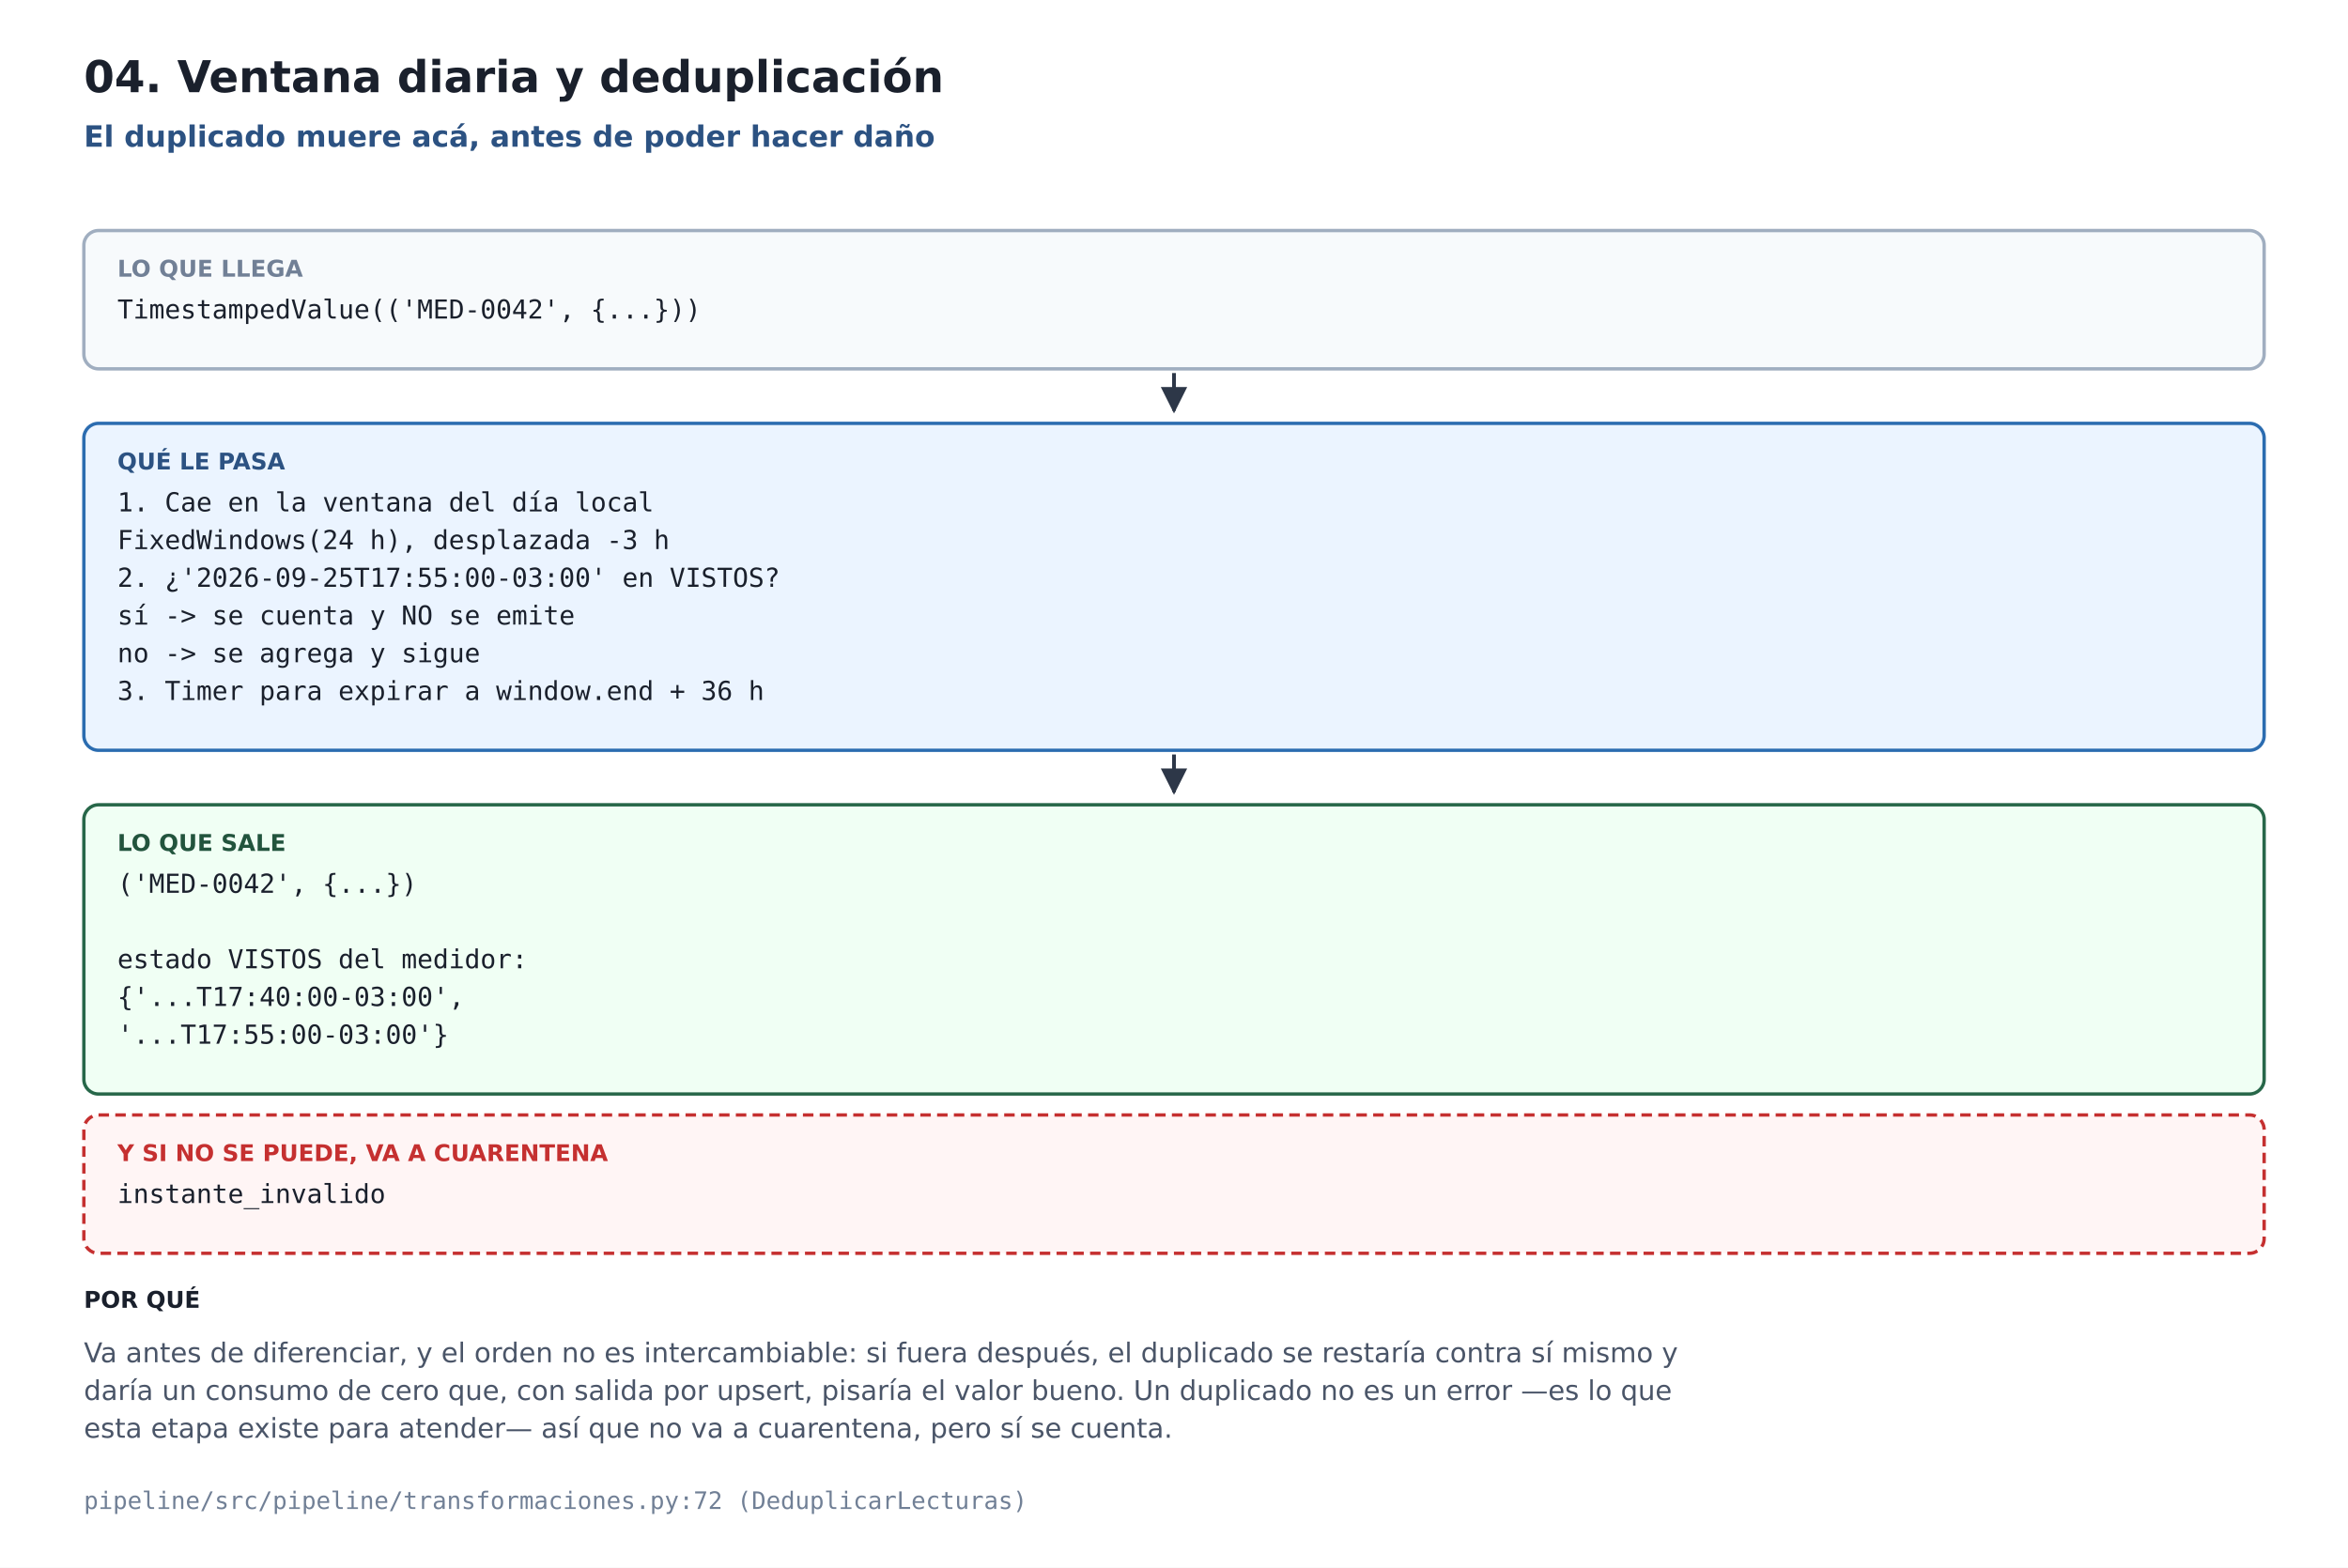
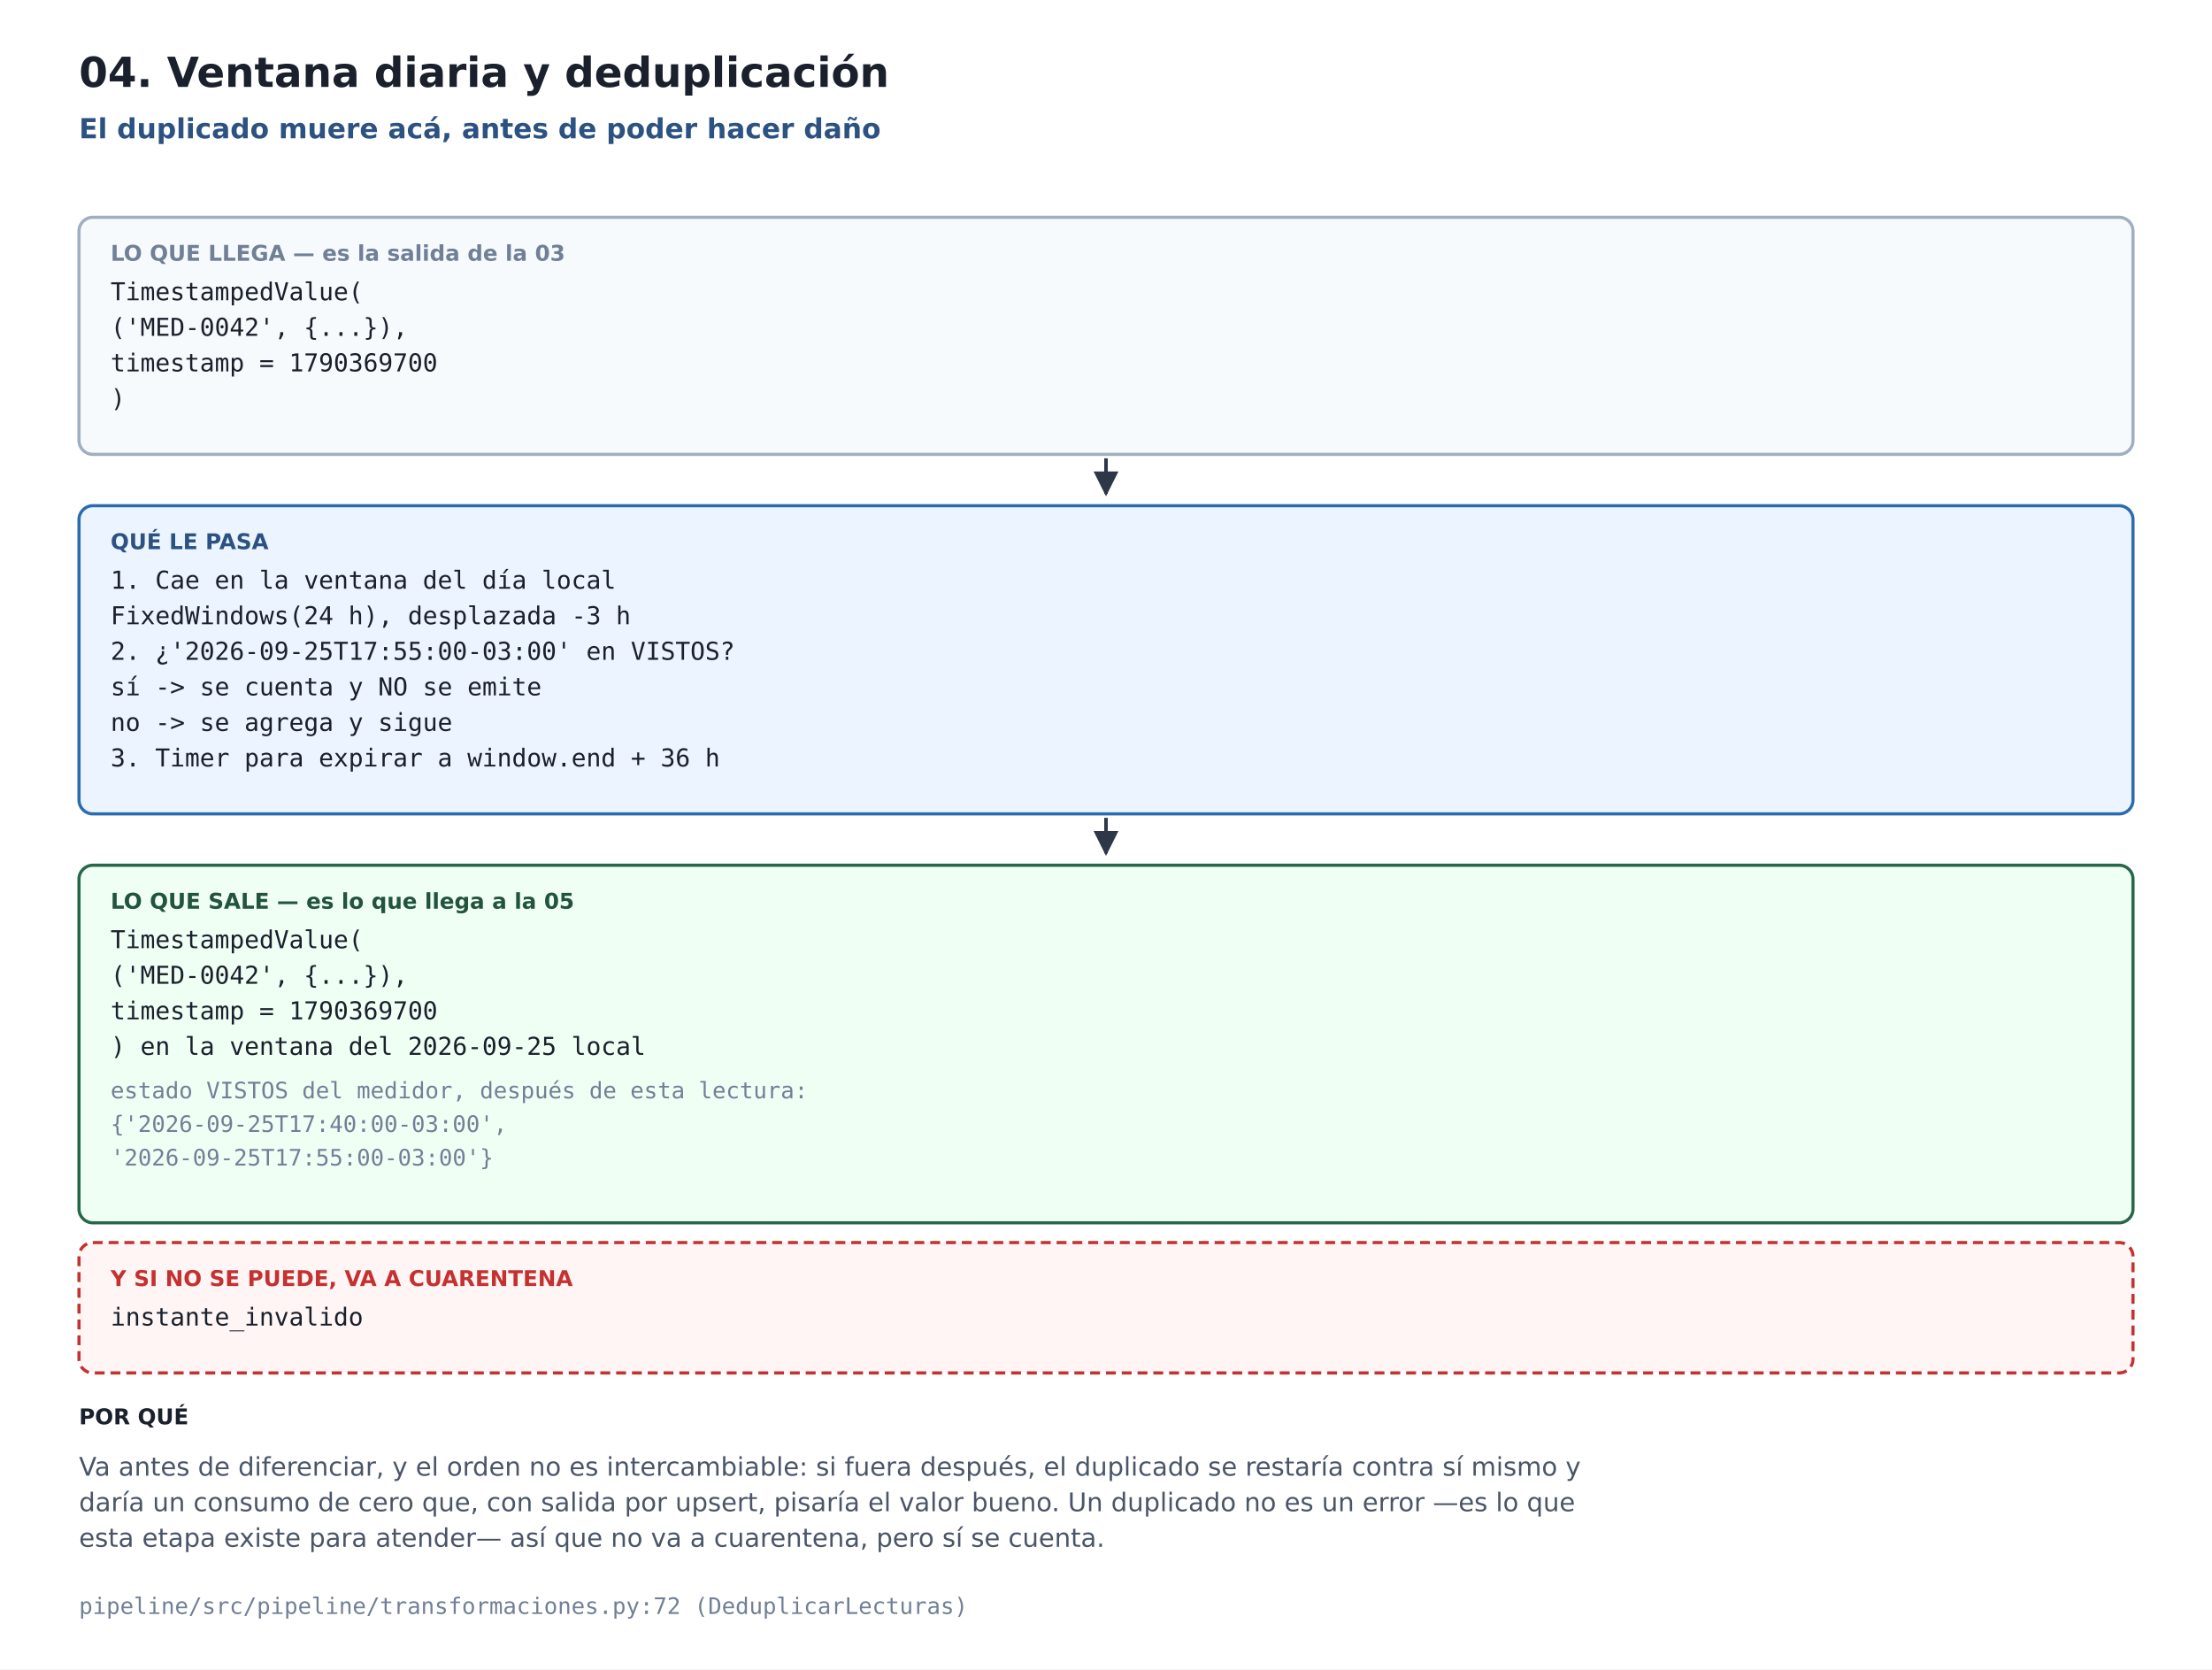
- <svg xmlns="http://www.w3.org/2000/svg" viewBox="0 0 1120 748" width="1120" height="748" font-family="'DejaVu Sans','Helvetica Neue',Arial,sans-serif">
+ <svg xmlns="http://www.w3.org/2000/svg" viewBox="0 0 1120 845" width="1120" height="845" font-family="'DejaVu Sans','Helvetica Neue',Arial,sans-serif">
  <defs>
    <marker id="fl" viewBox="0 0 10 10" refX="9" refY="5" markerWidth="7" markerHeight="7" orient="auto-start-reverse">
      <path d="M 0 0 L 10 5 L 0 10 z" fill="#2d3748" />
    </marker>
    <marker id="flr" viewBox="0 0 10 10" refX="9" refY="5" markerWidth="7" markerHeight="7" orient="auto-start-reverse">
      <path d="M 0 0 L 10 5 L 0 10 z" fill="#c53030" />
    </marker>
  </defs>
-   <rect width="1120" height="748" fill="#ffffff" />
+   <rect width="1120" height="845" fill="#ffffff" />
  <text x="40" y="44" font-family="'DejaVu Sans','Helvetica Neue',Arial,sans-serif" font-size="21" fill="#1a202c" font-weight="600" text-anchor="start">04. Ventana diaria y deduplicación</text>
  <text x="40" y="70" font-family="'DejaVu Sans','Helvetica Neue',Arial,sans-serif" font-size="14" fill="#2c5282" font-weight="600" text-anchor="start">El duplicado muere acá, antes de poder hacer daño</text>
-   <rect x="40" y="110" width="1040" height="66" rx="7" fill="#f7fafc" stroke="#a0aec0" stroke-width="1.6" />
-   <text x="56" y="132" font-family="'DejaVu Sans','Helvetica Neue',Arial,sans-serif" font-size="11" fill="#718096" font-weight="700" text-anchor="start">LO QUE LLEGA</text>
-   <text x="56" y="152" font-family="'DejaVu Sans Mono','Menlo',monospace" font-size="12.5" fill="#1a202c" font-weight="normal" text-anchor="start">TimestampedValue(('MED-0042', {...}))</text>
-   <line x1="560" y1="178" x2="560" y2="196" stroke="#2d3748" stroke-width="1.8" marker-end="url(#fl)" />
-   <rect x="40" y="202" width="1040" height="156" rx="7" fill="#ebf4ff" stroke="#2b6cb0" stroke-width="1.6" />
-   <text x="56" y="224" font-family="'DejaVu Sans','Helvetica Neue',Arial,sans-serif" font-size="11" fill="#2c5282" font-weight="700" text-anchor="start">QUÉ LE PASA</text>
-   <text x="56" y="244" font-family="'DejaVu Sans Mono','Menlo',monospace" font-size="12.5" fill="#1a202c" font-weight="normal" text-anchor="start">1. Cae en la ventana del día local</text>
-   <text x="56" y="262" font-family="'DejaVu Sans Mono','Menlo',monospace" font-size="12.5" fill="#1a202c" font-weight="normal" text-anchor="start">   FixedWindows(24 h), desplazada -3 h</text>
-   <text x="56" y="280" font-family="'DejaVu Sans Mono','Menlo',monospace" font-size="12.5" fill="#1a202c" font-weight="normal" text-anchor="start">2. ¿'2026-09-25T17:55:00-03:00' en VISTOS?</text>
-   <text x="56" y="298" font-family="'DejaVu Sans Mono','Menlo',monospace" font-size="12.5" fill="#1a202c" font-weight="normal" text-anchor="start">   sí -&gt; se cuenta y NO se emite</text>
-   <text x="56" y="316" font-family="'DejaVu Sans Mono','Menlo',monospace" font-size="12.5" fill="#1a202c" font-weight="normal" text-anchor="start">   no -&gt; se agrega y sigue</text>
-   <text x="56" y="334" font-family="'DejaVu Sans Mono','Menlo',monospace" font-size="12.5" fill="#1a202c" font-weight="normal" text-anchor="start">3. Timer para expirar a window.end + 36 h</text>
-   <line x1="560" y1="360" x2="560" y2="378" stroke="#2d3748" stroke-width="1.8" marker-end="url(#fl)" />
-   <rect x="40" y="384" width="1040" height="138" rx="7" fill="#f0fff4" stroke="#276749" stroke-width="1.6" />
-   <text x="56" y="406" font-family="'DejaVu Sans','Helvetica Neue',Arial,sans-serif" font-size="11" fill="#22543d" font-weight="700" text-anchor="start">LO QUE SALE</text>
-   <text x="56" y="426" font-family="'DejaVu Sans Mono','Menlo',monospace" font-size="12.5" fill="#1a202c" font-weight="normal" text-anchor="start">('MED-0042', {...})</text>
-   <text x="56" y="444" font-family="'DejaVu Sans Mono','Menlo',monospace" font-size="12.5" fill="#1a202c" font-weight="normal" text-anchor="start" />
-   <text x="56" y="462" font-family="'DejaVu Sans Mono','Menlo',monospace" font-size="12.5" fill="#1a202c" font-weight="normal" text-anchor="start">estado VISTOS del medidor:</text>
-   <text x="56" y="480" font-family="'DejaVu Sans Mono','Menlo',monospace" font-size="12.5" fill="#1a202c" font-weight="normal" text-anchor="start">  {'...T17:40:00-03:00',</text>
-   <text x="56" y="498" font-family="'DejaVu Sans Mono','Menlo',monospace" font-size="12.5" fill="#1a202c" font-weight="normal" text-anchor="start">   '...T17:55:00-03:00'}</text>
-   <rect x="40" y="532" width="1040" height="66" rx="7" fill="#fff5f5" stroke="#c53030" stroke-width="1.6" stroke-dasharray="5 3" />
-   <text x="56" y="554" font-family="'DejaVu Sans','Helvetica Neue',Arial,sans-serif" font-size="11" fill="#c53030" font-weight="700" text-anchor="start">Y SI NO SE PUEDE, VA A CUARENTENA</text>
-   <text x="56" y="574" font-family="'DejaVu Sans Mono','Menlo',monospace" font-size="12.5" fill="#1a202c" font-weight="normal" text-anchor="start">instante_invalido</text>
-   <text x="40" y="624" font-family="'DejaVu Sans','Helvetica Neue',Arial,sans-serif" font-size="11" fill="#1a202c" font-weight="700" text-anchor="start">POR QUÉ</text>
-   <text x="40" y="650" font-family="'DejaVu Sans','Helvetica Neue',Arial,sans-serif" font-size="13" fill="#4a5568" font-weight="normal" text-anchor="start">Va antes de diferenciar, y el orden no es intercambiable: si fuera después, el duplicado se restaría contra sí mismo y</text>
-   <text x="40" y="668" font-family="'DejaVu Sans','Helvetica Neue',Arial,sans-serif" font-size="13" fill="#4a5568" font-weight="normal" text-anchor="start">daría un consumo de cero que, con salida por upsert, pisaría el valor bueno. Un duplicado no es un error —es lo que</text>
-   <text x="40" y="686" font-family="'DejaVu Sans','Helvetica Neue',Arial,sans-serif" font-size="13" fill="#4a5568" font-weight="normal" text-anchor="start">esta etapa existe para atender— así que no va a cuarentena, pero sí se cuenta.</text>
-   <text x="40" y="720" font-family="'DejaVu Sans Mono','Menlo',monospace" font-size="11.5" fill="#718096" font-weight="normal" text-anchor="start">pipeline/src/pipeline/transformaciones.py:72 (DeduplicarLecturas)</text>
+   <rect x="40" y="110" width="1040" height="120" rx="7" fill="#f7fafc" stroke="#a0aec0" stroke-width="1.6" />
+   <text x="56" y="132" font-family="'DejaVu Sans','Helvetica Neue',Arial,sans-serif" font-size="11" fill="#718096" font-weight="700" text-anchor="start">LO QUE LLEGA — es la salida de la 03</text>
+   <text x="56" y="152" font-family="'DejaVu Sans Mono','Menlo',monospace" font-size="12.5" fill="#1a202c" font-weight="normal" text-anchor="start">TimestampedValue(</text>
+   <text x="56" y="170" font-family="'DejaVu Sans Mono','Menlo',monospace" font-size="12.5" fill="#1a202c" font-weight="normal" text-anchor="start">  ('MED-0042', {...}),</text>
+   <text x="56" y="188" font-family="'DejaVu Sans Mono','Menlo',monospace" font-size="12.5" fill="#1a202c" font-weight="normal" text-anchor="start">  timestamp = 1790369700</text>
+   <text x="56" y="206" font-family="'DejaVu Sans Mono','Menlo',monospace" font-size="12.5" fill="#1a202c" font-weight="normal" text-anchor="start">)</text>
+   <line x1="560" y1="232" x2="560" y2="250" stroke="#2d3748" stroke-width="1.8" marker-end="url(#fl)" />
+   <rect x="40" y="256" width="1040" height="156" rx="7" fill="#ebf4ff" stroke="#2b6cb0" stroke-width="1.6" />
+   <text x="56" y="278" font-family="'DejaVu Sans','Helvetica Neue',Arial,sans-serif" font-size="11" fill="#2c5282" font-weight="700" text-anchor="start">QUÉ LE PASA</text>
+   <text x="56" y="298" font-family="'DejaVu Sans Mono','Menlo',monospace" font-size="12.5" fill="#1a202c" font-weight="normal" text-anchor="start">1. Cae en la ventana del día local</text>
+   <text x="56" y="316" font-family="'DejaVu Sans Mono','Menlo',monospace" font-size="12.5" fill="#1a202c" font-weight="normal" text-anchor="start">   FixedWindows(24 h), desplazada -3 h</text>
+   <text x="56" y="334" font-family="'DejaVu Sans Mono','Menlo',monospace" font-size="12.5" fill="#1a202c" font-weight="normal" text-anchor="start">2. ¿'2026-09-25T17:55:00-03:00' en VISTOS?</text>
+   <text x="56" y="352" font-family="'DejaVu Sans Mono','Menlo',monospace" font-size="12.5" fill="#1a202c" font-weight="normal" text-anchor="start">   sí -&gt; se cuenta y NO se emite</text>
+   <text x="56" y="370" font-family="'DejaVu Sans Mono','Menlo',monospace" font-size="12.5" fill="#1a202c" font-weight="normal" text-anchor="start">   no -&gt; se agrega y sigue</text>
+   <text x="56" y="388" font-family="'DejaVu Sans Mono','Menlo',monospace" font-size="12.5" fill="#1a202c" font-weight="normal" text-anchor="start">3. Timer para expirar a window.end + 36 h</text>
+   <line x1="560" y1="414" x2="560" y2="432" stroke="#2d3748" stroke-width="1.8" marker-end="url(#fl)" />
+   <rect x="40" y="438" width="1040" height="181" rx="7" fill="#f0fff4" stroke="#276749" stroke-width="1.6" />
+   <text x="56" y="460" font-family="'DejaVu Sans','Helvetica Neue',Arial,sans-serif" font-size="11" fill="#22543d" font-weight="700" text-anchor="start">LO QUE SALE — es lo que llega a la 05</text>
+   <text x="56" y="480" font-family="'DejaVu Sans Mono','Menlo',monospace" font-size="12.5" fill="#1a202c" font-weight="normal" text-anchor="start">TimestampedValue(</text>
+   <text x="56" y="498" font-family="'DejaVu Sans Mono','Menlo',monospace" font-size="12.5" fill="#1a202c" font-weight="normal" text-anchor="start">  ('MED-0042', {...}),</text>
+   <text x="56" y="516" font-family="'DejaVu Sans Mono','Menlo',monospace" font-size="12.5" fill="#1a202c" font-weight="normal" text-anchor="start">  timestamp = 1790369700</text>
+   <text x="56" y="534" font-family="'DejaVu Sans Mono','Menlo',monospace" font-size="12.5" fill="#1a202c" font-weight="normal" text-anchor="start">)   en la ventana del 2026-09-25 local</text>
+   <text x="56" y="556" font-family="'DejaVu Sans Mono','Menlo',monospace" font-size="11.5" fill="#718096" font-weight="normal" text-anchor="start">estado VISTOS del medidor, después de esta lectura:</text>
+   <text x="56" y="573" font-family="'DejaVu Sans Mono','Menlo',monospace" font-size="11.5" fill="#718096" font-weight="normal" text-anchor="start">  {'2026-09-25T17:40:00-03:00',</text>
+   <text x="56" y="590" font-family="'DejaVu Sans Mono','Menlo',monospace" font-size="11.5" fill="#718096" font-weight="normal" text-anchor="start">   '2026-09-25T17:55:00-03:00'}</text>
+   <rect x="40" y="629" width="1040" height="66" rx="7" fill="#fff5f5" stroke="#c53030" stroke-width="1.6" stroke-dasharray="5 3" />
+   <text x="56" y="651" font-family="'DejaVu Sans','Helvetica Neue',Arial,sans-serif" font-size="11" fill="#c53030" font-weight="700" text-anchor="start">Y SI NO SE PUEDE, VA A CUARENTENA</text>
+   <text x="56" y="671" font-family="'DejaVu Sans Mono','Menlo',monospace" font-size="12.5" fill="#1a202c" font-weight="normal" text-anchor="start">instante_invalido</text>
+   <text x="40" y="721" font-family="'DejaVu Sans','Helvetica Neue',Arial,sans-serif" font-size="11" fill="#1a202c" font-weight="700" text-anchor="start">POR QUÉ</text>
+   <text x="40" y="747" font-family="'DejaVu Sans','Helvetica Neue',Arial,sans-serif" font-size="13" fill="#4a5568" font-weight="normal" text-anchor="start">Va antes de diferenciar, y el orden no es intercambiable: si fuera después, el duplicado se restaría contra sí mismo y</text>
+   <text x="40" y="765" font-family="'DejaVu Sans','Helvetica Neue',Arial,sans-serif" font-size="13" fill="#4a5568" font-weight="normal" text-anchor="start">daría un consumo de cero que, con salida por upsert, pisaría el valor bueno. Un duplicado no es un error —es lo que</text>
+   <text x="40" y="783" font-family="'DejaVu Sans','Helvetica Neue',Arial,sans-serif" font-size="13" fill="#4a5568" font-weight="normal" text-anchor="start">esta etapa existe para atender— así que no va a cuarentena, pero sí se cuenta.</text>
+   <text x="40" y="817" font-family="'DejaVu Sans Mono','Menlo',monospace" font-size="11.5" fill="#718096" font-weight="normal" text-anchor="start">pipeline/src/pipeline/transformaciones.py:72 (DeduplicarLecturas)</text>
</svg>
